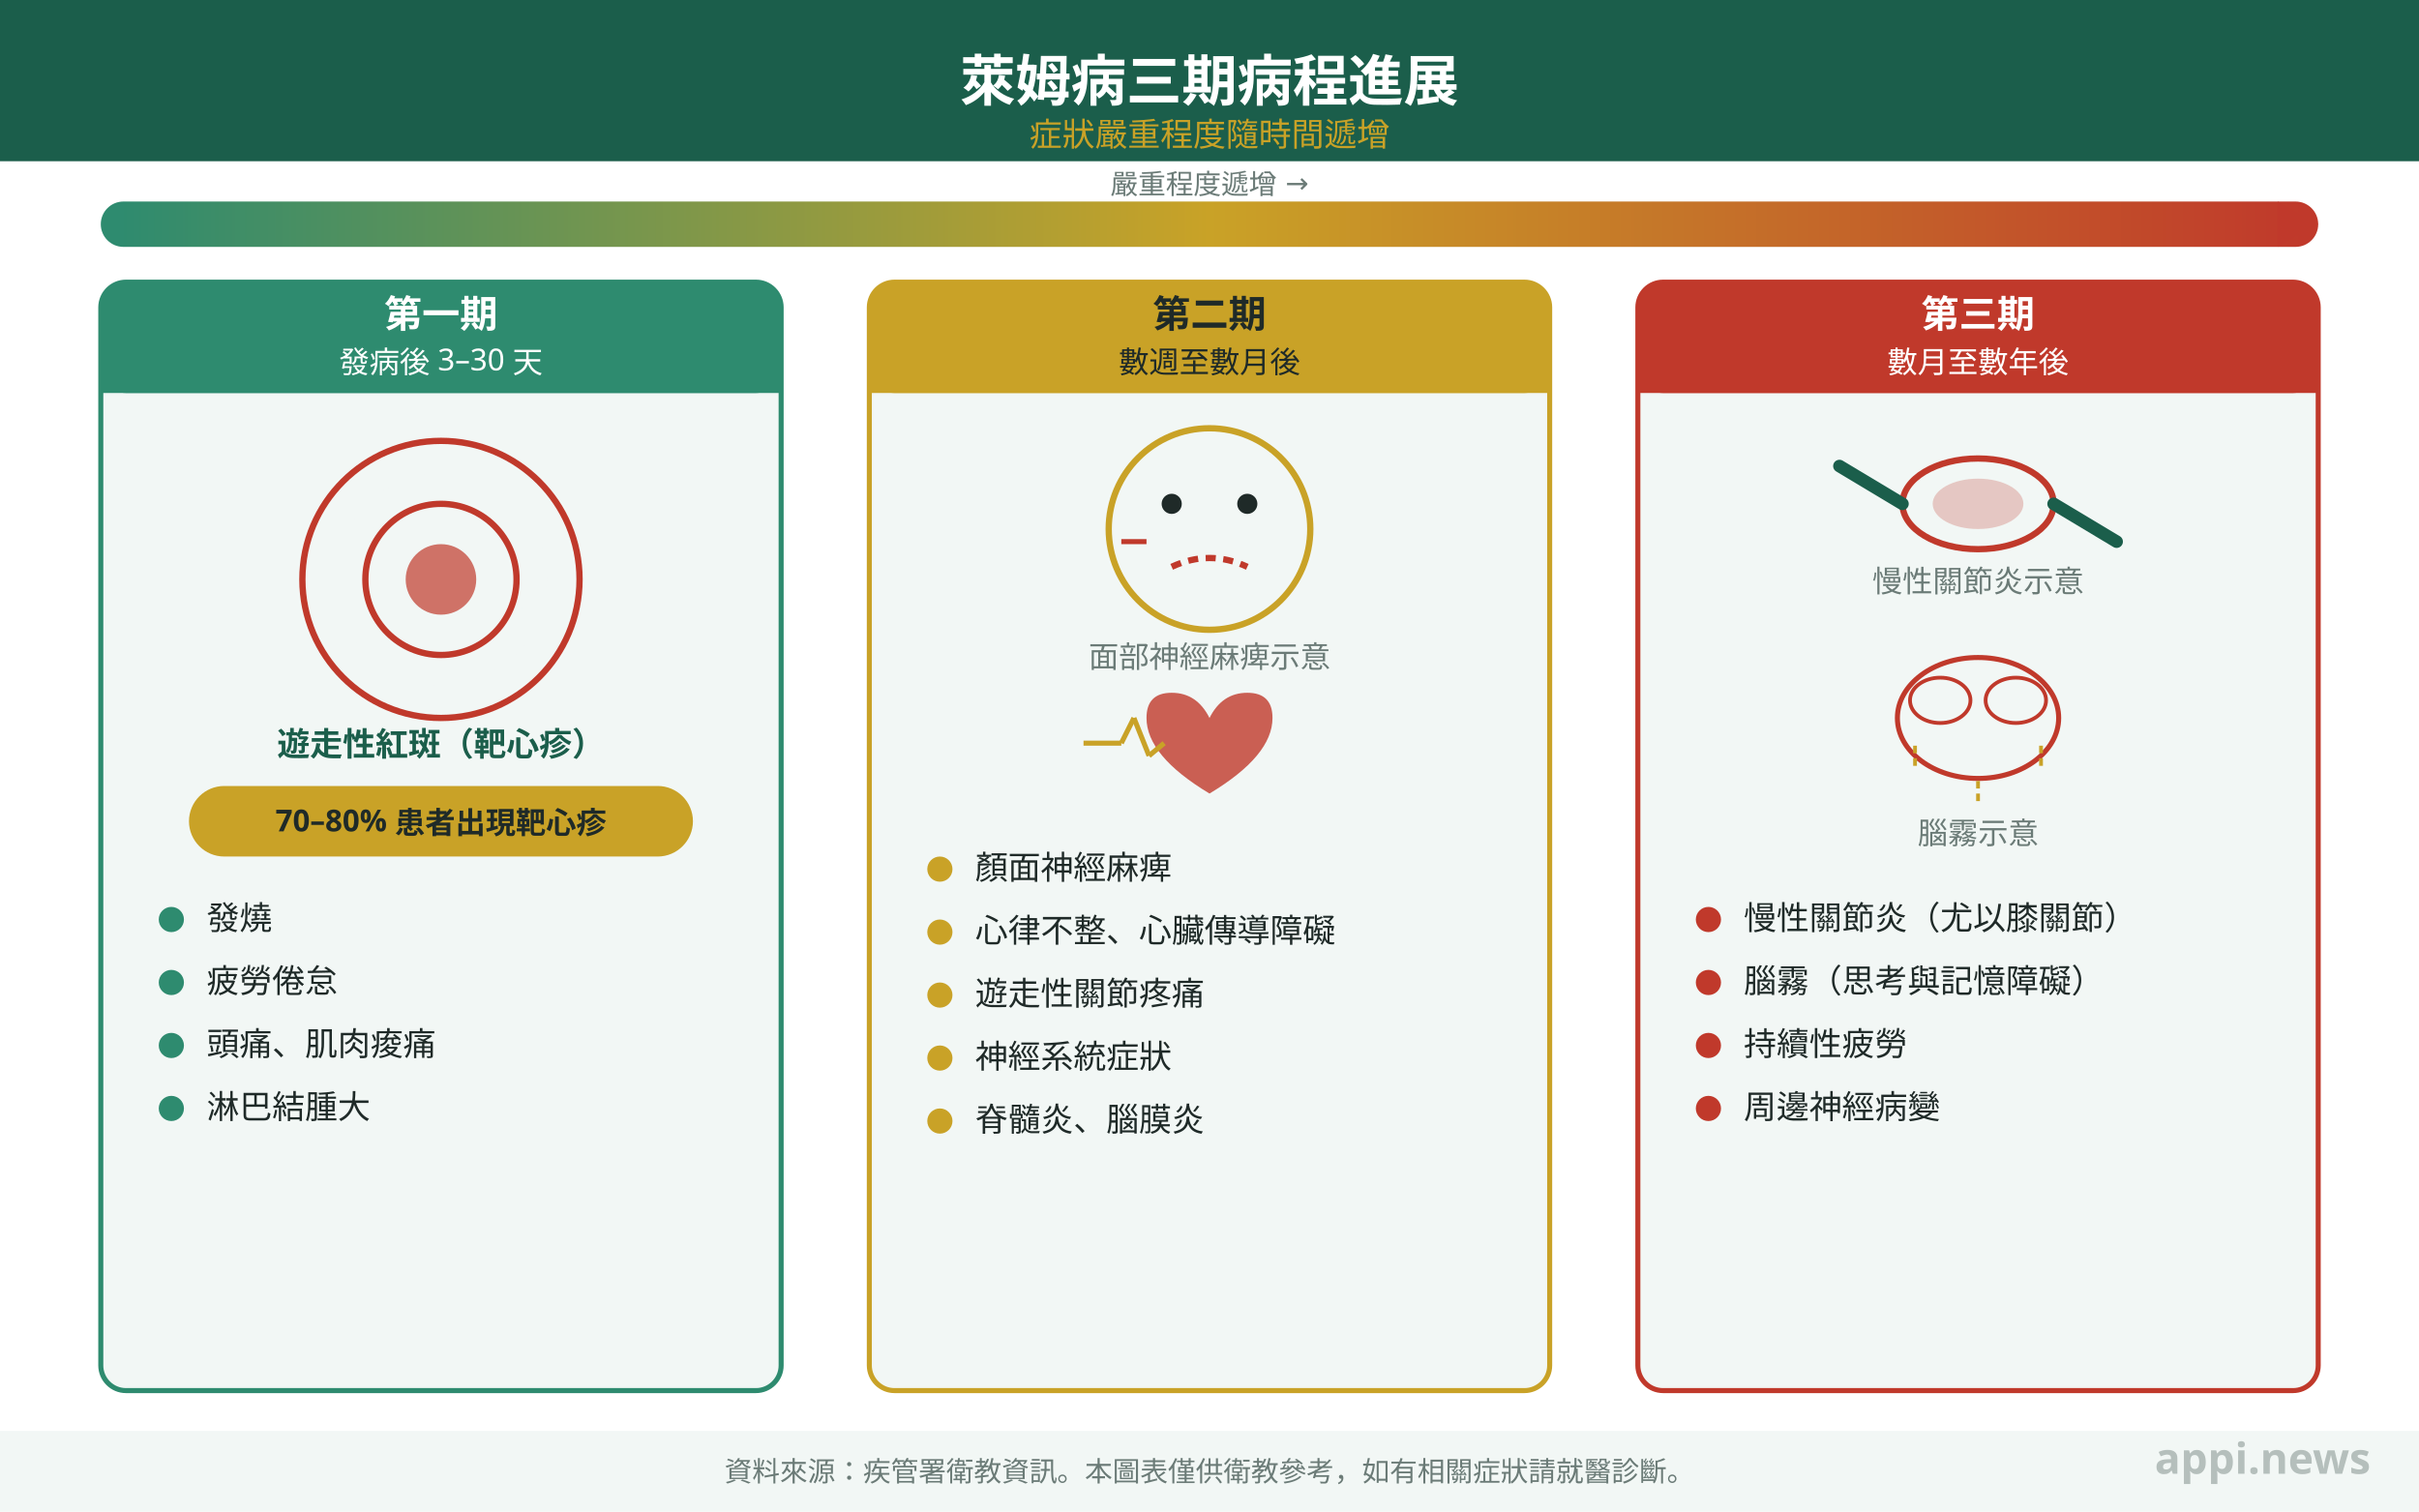
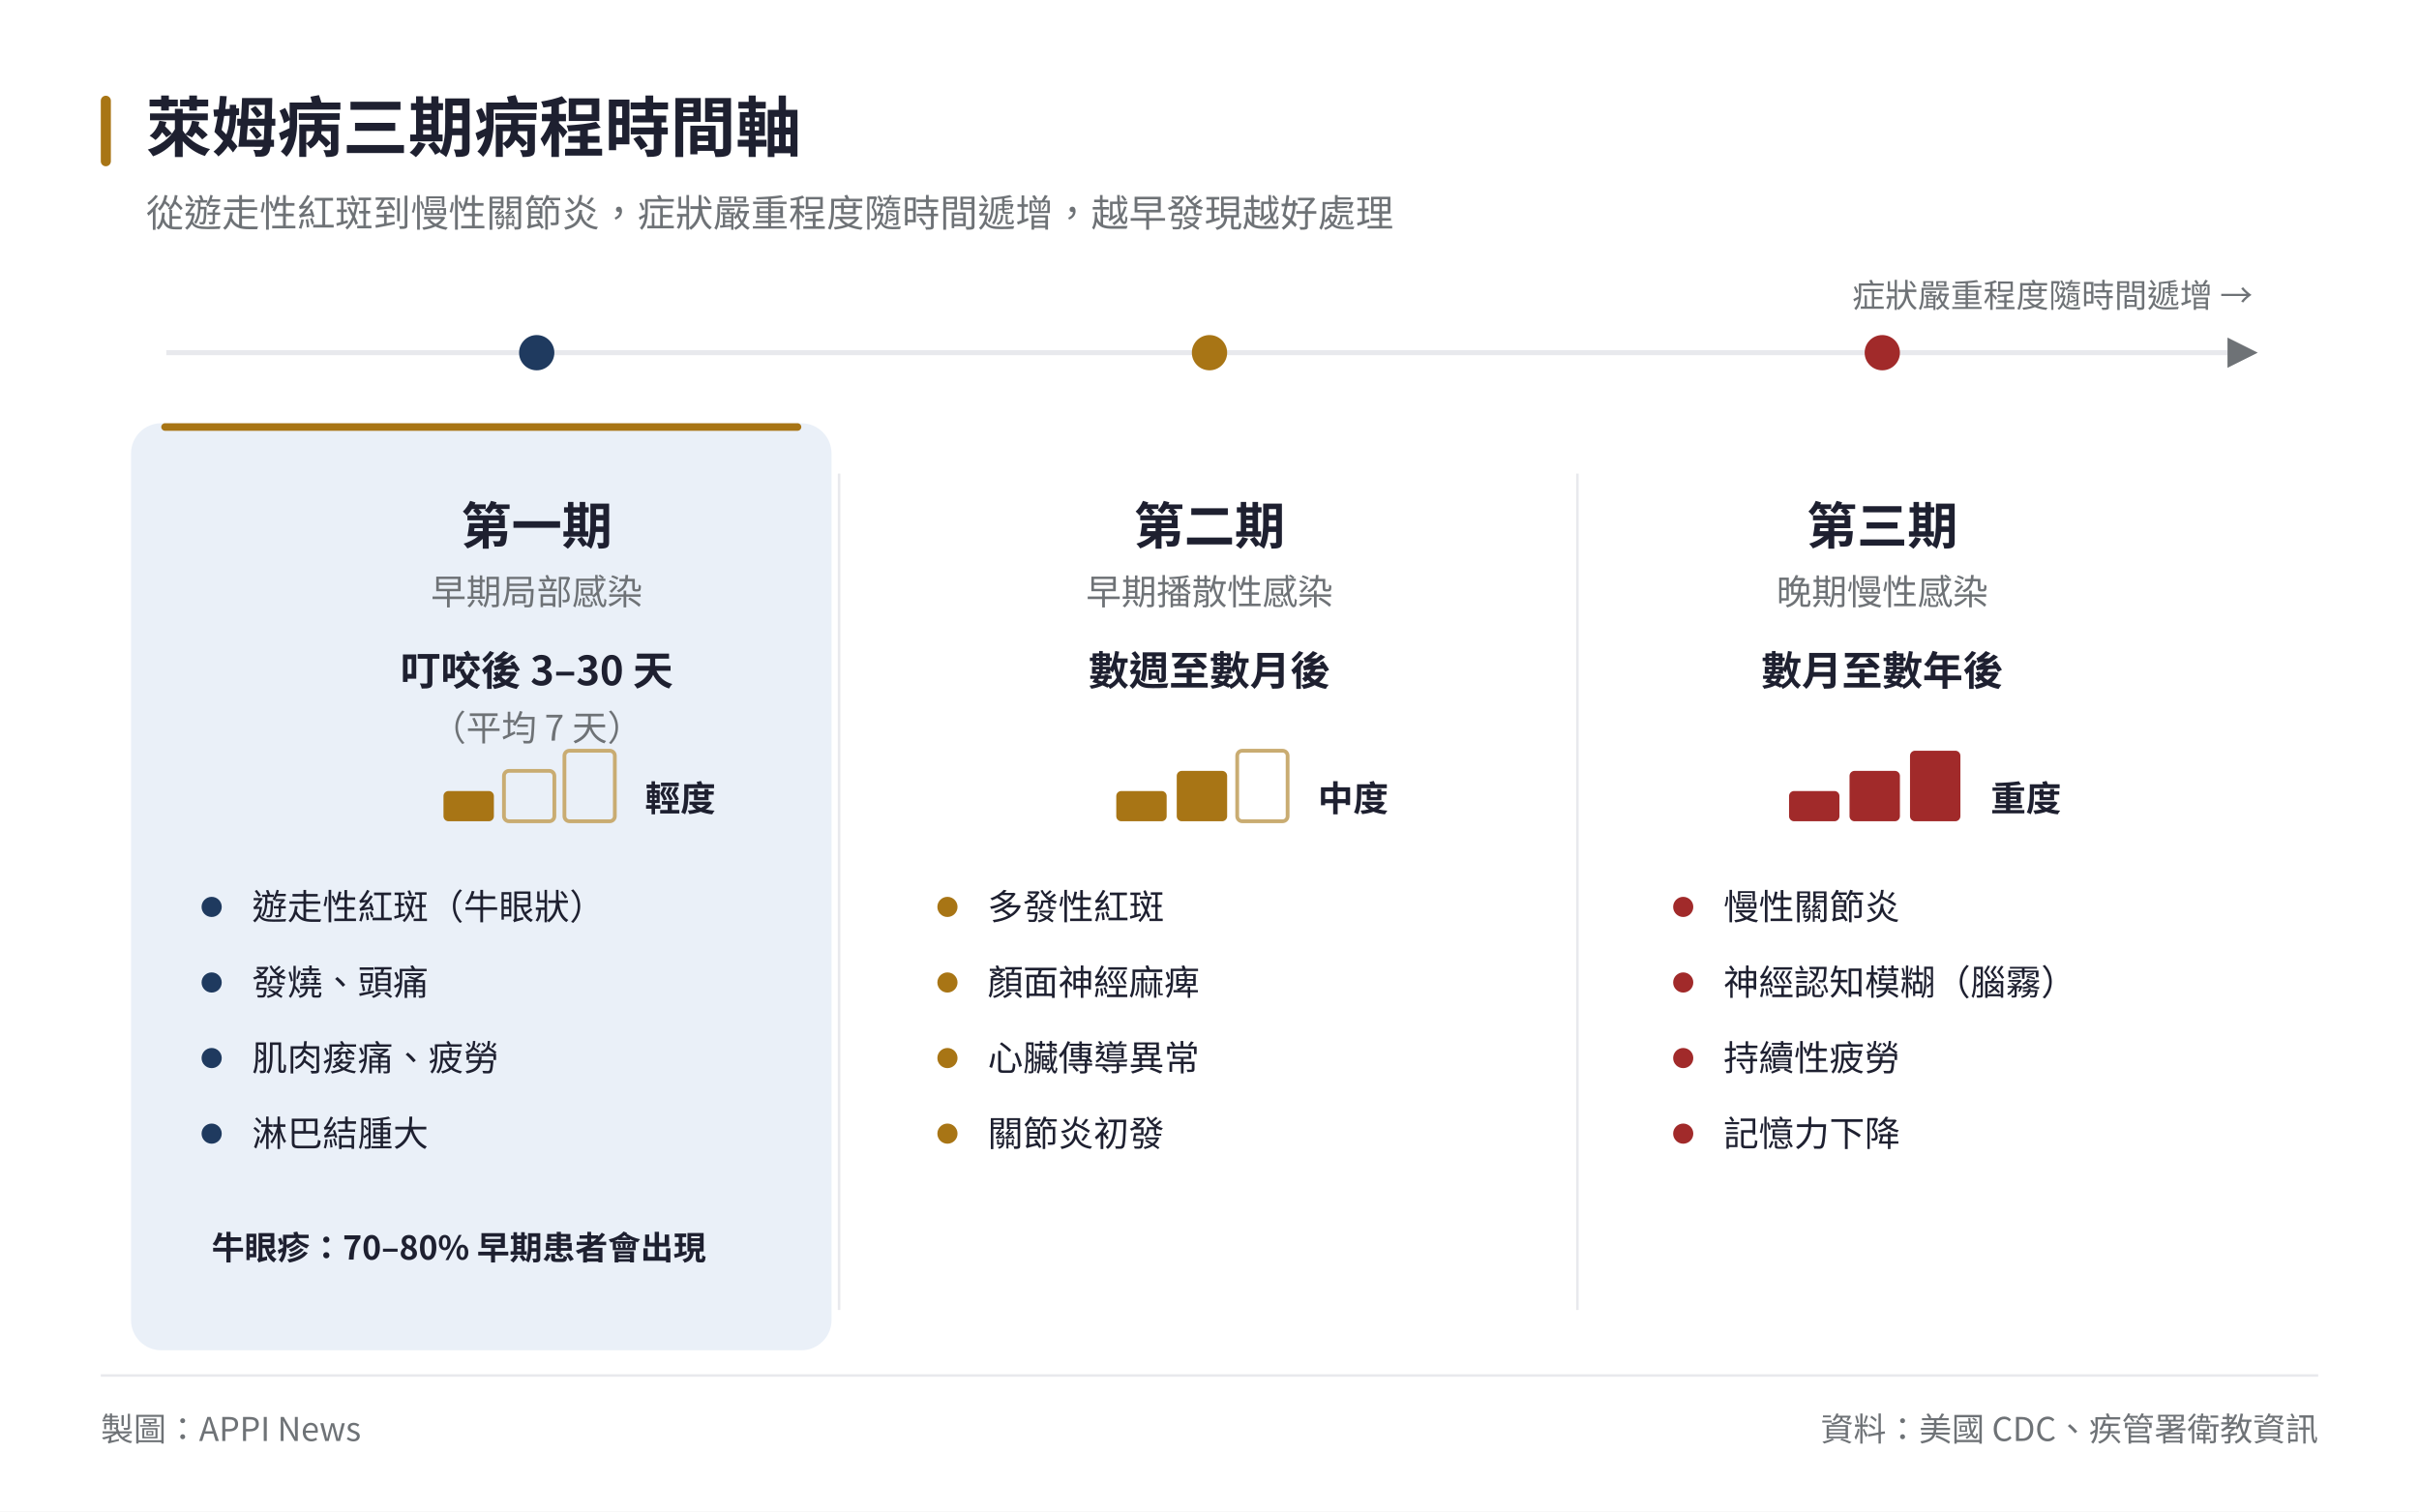
- <svg xmlns="http://www.w3.org/2000/svg" viewBox="0 0 960 600" width="960" height="600">
-   <defs>
-     <style>
-       text { font-family: 'Noto Sans TC', 'PingFang TC', 'Microsoft JhengHei', sans-serif; }
-     </style>
-   </defs>
-   <rect width="960" height="600" fill="#FFFFFF" />
-   <rect x="0" y="0" width="960" height="64" fill="#1B5E4B" />
-   <text x="480" y="40" text-anchor="middle" font-size="22" font-weight="bold" fill="#FFFFFF">萊姆病三期病程進展</text>
-   <text x="480" y="58" text-anchor="middle" font-size="13" fill="#C9A227">症狀嚴重程度隨時間遞增</text>
-   <rect x="40" y="80" width="880" height="18" rx="9" fill="#F2F7F5" />
-   <rect x="40" y="80" width="880" height="18" rx="9" fill="url(#sevGrad)" />
-   <defs>
-     <linearGradient id="sevGrad" x1="0%" y1="0%" x2="100%" y2="0%">
-       <stop offset="0%" stop-color="#2E8B6F" />
-       <stop offset="50%" stop-color="#C9A227" />
-       <stop offset="100%" stop-color="#C0392B" />
-     </linearGradient>
-   </defs>
-   <polygon points="920,89 904,80 904,98" fill="#C0392B" />
-   <text x="480" y="77" text-anchor="middle" font-size="11" fill="#6B7B77">嚴重程度遞增 →</text>
-   <rect x="40" y="112" width="270" height="440" rx="10" fill="#F2F7F5" stroke="#2E8B6F" stroke-width="2" />
-   <rect x="40" y="112" width="270" height="44" rx="10" fill="#2E8B6F" />
-   <rect x="40" y="136" width="270" height="20" fill="#2E8B6F" />
-   <text x="175" y="130" text-anchor="middle" font-size="15" font-weight="bold" fill="#FFFFFF">第一期</text>
-   <text x="175" y="148" text-anchor="middle" font-size="12" fill="#FFFFFF">發病後 3–30 天</text>
-   <circle cx="175" cy="230" r="55" fill="none" stroke="#C0392B" stroke-width="2.5" />
-   <circle cx="175" cy="230" r="38" fill="none" stroke="#F2F7F5" stroke-width="8" />
-   <circle cx="175" cy="230" r="30" fill="none" stroke="#C0392B" stroke-width="2.5" />
-   <circle cx="175" cy="230" r="14" fill="#C0392B" opacity="0.7" />
-   <text x="175" y="300" text-anchor="middle" font-size="13" font-weight="bold" fill="#1B5E4B">遊走性紅斑（靶心疹）</text>
-   <rect x="75" y="312" width="200" height="28" rx="14" fill="#C9A227" />
-   <text x="175" y="330" text-anchor="middle" font-size="12" font-weight="bold" fill="#1F2A28">70–80% 患者出現靶心疹</text>
-   <circle cx="68" cy="365" r="5" fill="#2E8B6F" />
-   <text x="82" y="369" font-size="13" fill="#1F2A28">發燒</text>
-   <circle cx="68" cy="390" r="5" fill="#2E8B6F" />
-   <text x="82" y="394" font-size="13" fill="#1F2A28">疲勞倦怠</text>
-   <circle cx="68" cy="415" r="5" fill="#2E8B6F" />
-   <text x="82" y="419" font-size="13" fill="#1F2A28">頭痛、肌肉痠痛</text>
-   <circle cx="68" cy="440" r="5" fill="#2E8B6F" />
-   <text x="82" y="444" font-size="13" fill="#1F2A28">淋巴結腫大</text>
-   <rect x="345" y="112" width="270" height="440" rx="10" fill="#F2F7F5" stroke="#C9A227" stroke-width="2" />
-   <rect x="345" y="112" width="270" height="44" rx="10" fill="#C9A227" />
-   <rect x="345" y="136" width="270" height="20" fill="#C9A227" />
-   <text x="480" y="130" text-anchor="middle" font-size="15" font-weight="bold" fill="#1F2A28">第二期</text>
-   <text x="480" y="148" text-anchor="middle" font-size="12" fill="#1F2A28">數週至數月後</text>
-   <circle cx="480" cy="210" r="40" fill="none" stroke="#C9A227" stroke-width="2.5" />
-   <circle cx="465" cy="200" r="4" fill="#1F2A28" />
-   <circle cx="495" cy="200" r="4" fill="#1F2A28" />
-   <path d="M465,225 Q480,218 495,225" fill="none" stroke="#C0392B" stroke-width="2.5" stroke-dasharray="4,3" />
-   <line x1="455" y1="215" x2="445" y2="215" stroke="#C0392B" stroke-width="2" />
-   <text x="480" y="265" text-anchor="middle" font-size="12" fill="#6B7B77">面部神經麻痺示意</text>
-   <path d="M455,285 Q455,275 465,275 Q475,275 480,285 Q485,275 495,275 Q505,275 505,285 Q505,300 480,315 Q455,300 455,285Z" fill="#C0392B" opacity="0.8" />
-   <line x1="430" y1="295" x2="445" y2="295" stroke="#C9A227" stroke-width="2" />
-   <line x1="445" y1="295" x2="450" y2="285" stroke="#C9A227" stroke-width="2" />
-   <line x1="450" y1="285" x2="456" y2="300" stroke="#C9A227" stroke-width="2" />
-   <line x1="456" y1="300" x2="462" y2="295" stroke="#C9A227" stroke-width="2" />
-   <circle cx="373" cy="345" r="5" fill="#C9A227" />
-   <text x="387" y="349" font-size="13" fill="#1F2A28">顏面神經麻痺</text>
-   <circle cx="373" cy="370" r="5" fill="#C9A227" />
-   <text x="387" y="374" font-size="13" fill="#1F2A28">心律不整、心臟傳導障礙</text>
-   <circle cx="373" cy="395" r="5" fill="#C9A227" />
-   <text x="387" y="399" font-size="13" fill="#1F2A28">遊走性關節疼痛</text>
-   <circle cx="373" cy="420" r="5" fill="#C9A227" />
-   <text x="387" y="424" font-size="13" fill="#1F2A28">神經系統症狀</text>
-   <circle cx="373" cy="445" r="5" fill="#C9A227" />
-   <text x="387" y="449" font-size="13" fill="#1F2A28">脊髓炎、腦膜炎</text>
-   <rect x="650" y="112" width="270" height="440" rx="10" fill="#F2F7F5" stroke="#C0392B" stroke-width="2" />
-   <rect x="650" y="112" width="270" height="44" rx="10" fill="#C0392B" />
-   <rect x="650" y="136" width="270" height="20" fill="#C0392B" />
-   <text x="785" y="130" text-anchor="middle" font-size="15" font-weight="bold" fill="#FFFFFF">第三期</text>
-   <text x="785" y="148" text-anchor="middle" font-size="12" fill="#FFFFFF">數月至數年後</text>
-   <ellipse cx="785" cy="200" rx="30" ry="18" fill="none" stroke="#C0392B" stroke-width="2.5" />
-   <ellipse cx="785" cy="200" rx="18" ry="10" fill="#C0392B" opacity="0.25" />
-   <line x1="755" y1="200" x2="730" y2="185" stroke="#1B5E4B" stroke-width="5" stroke-linecap="round" />
-   <line x1="815" y1="200" x2="840" y2="215" stroke="#1B5E4B" stroke-width="5" stroke-linecap="round" />
-   <text x="785" y="235" text-anchor="middle" font-size="12" fill="#6B7B77">慢性關節炎示意</text>
-   <ellipse cx="785" cy="285" rx="32" ry="24" fill="none" stroke="#C0392B" stroke-width="2" />
-   <ellipse cx="770" cy="278" rx="12" ry="9" fill="none" stroke="#C0392B" stroke-width="1.5" />
-   <ellipse cx="800" cy="278" rx="12" ry="9" fill="none" stroke="#C0392B" stroke-width="1.5" />
-   <line x1="760" y1="296" x2="760" y2="306" stroke="#C9A227" stroke-width="1.5" stroke-dasharray="3,2" />
-   <line x1="785" y1="310" x2="785" y2="320" stroke="#C9A227" stroke-width="1.5" stroke-dasharray="3,2" />
-   <line x1="810" y1="296" x2="810" y2="306" stroke="#C9A227" stroke-width="1.5" stroke-dasharray="3,2" />
-   <text x="785" y="335" text-anchor="middle" font-size="12" fill="#6B7B77">腦霧示意</text>
-   <circle cx="678" cy="365" r="5" fill="#C0392B" />
-   <text x="692" y="369" font-size="13" fill="#1F2A28">慢性關節炎（尤以膝關節）</text>
-   <circle cx="678" cy="390" r="5" fill="#C0392B" />
-   <text x="692" y="394" font-size="13" fill="#1F2A28">腦霧（思考與記憶障礙）</text>
-   <circle cx="678" cy="415" r="5" fill="#C0392B" />
-   <text x="692" y="419" font-size="13" fill="#1F2A28">持續性疲勞</text>
-   <circle cx="678" cy="440" r="5" fill="#C0392B" />
-   <text x="692" y="444" font-size="13" fill="#1F2A28">周邊神經病變</text>
-   <rect x="0" y="568" width="960" height="32" fill="#F2F7F5" />
-   <text x="480" y="588" text-anchor="middle" font-size="11" fill="#6B7B77">資料來源：疾管署衛教資訊。本圖表僅供衛教參考，如有相關症狀請就醫診斷。</text>
-   <text x="940.8" y="585" text-anchor="end" font-family="sans-serif" font-size="17" fill="#6B7B77" fill-opacity="0.45" font-weight="600">appi.news</text>
+ <svg xmlns="http://www.w3.org/2000/svg" viewBox="0 0 960 600" width="960" height="600" role="img" aria-label="萊姆病三期病程時間軸：第一期叮咬後 3 到 30 天出現遊走性紅斑（70 至 80% 患者），第二期數週至數月後出現顏面神經麻痺與心臟傳導異常，第三期數月至數年後為慢性關節炎與腦霧，嚴重程度隨時間遞增">
+   <style>
+ text{font-family:'Noto Sans TC','PingFang TC','Microsoft JhengHei','Noto Sans CJK TC','Heiti TC',sans-serif;}
+ .title{font-size:26px;font-weight:700;fill:#1e2030;}
+ .deck{font-size:15px;fill:#6e7276;}
+ .axis{font-size:13px;fill:#6e7276;}
+ .name{font-size:20px;font-weight:700;fill:#1e2030;}
+ .phase{font-size:14px;fill:#6e7276;}
+ .time{font-size:16px;font-weight:700;fill:#1e2030;}
+ .sev{font-size:14px;font-weight:700;fill:#1e2030;}
+ .sym{font-size:14px;fill:#1e2030;}
+ .stat{font-size:13px;font-weight:700;fill:#1e2030;}
+ .foot{font-size:13px;fill:#6e7276;}
+ </style>
+   <rect width="960" height="600" fill="#ffffff" />
+   <rect x="40" y="38" width="4" height="28" rx="2" fill="#a87515" />
+   <text x="58" y="60" class="title">萊姆病三期病程時間軸</text>
+   <text x="58" y="90" class="deck">從遊走性紅斑到慢性關節炎，症狀嚴重程度隨時間遞增，越早發現越好處理</text>
+   <text x="894" y="122" text-anchor="end" class="axis">症狀嚴重程度隨時間遞增 →</text>
+   <line x1="66" y1="140" x2="884" y2="140" stroke="#e8e9ed" stroke-width="2" />
+   <path d="M884 134 L896 140 L884 146 Z" fill="#6e7276" />
+   <circle cx="213" cy="140" r="7" fill="#1f3a5f" />
+   <circle cx="480" cy="140" r="7" fill="#a87515" />
+   <circle cx="747" cy="140" r="7" fill="#a12a2a" />
+   <rect x="52" y="168" width="278" height="368" rx="12" fill="#eaf0f8" />
+   <rect x="64" y="168" width="254" height="3" rx="1.5" fill="#a87515" />
+   <line x1="333" y1="188" x2="333" y2="520" stroke="#e8e9ed" stroke-width="1" />
+   <line x1="626" y1="188" x2="626" y2="520" stroke="#e8e9ed" stroke-width="1" />
+   <g>
+     <text x="213" y="216" text-anchor="middle" class="name">第一期</text>
+     <text x="213" y="240" text-anchor="middle" class="phase">早期局部感染</text>
+     <text x="213" y="272" text-anchor="middle" class="time">叮咬後 3–30 天</text>
+     <text x="213" y="294" text-anchor="middle" class="phase">（平均 7 天）</text>
+     <rect x="176" y="314" width="20" height="12" rx="2" fill="#a87515" />
+     <rect x="200" y="306" width="20" height="20" rx="2" fill="none" stroke="#c9ac72" stroke-width="1.5" />
+     <rect x="224" y="298" width="20" height="28" rx="2" fill="none" stroke="#c9ac72" stroke-width="1.5" />
+     <text x="256" y="322" class="sev">輕度</text>
+     <circle cx="84" cy="360" r="4" fill="#1f3a5f" />
+     <text x="100" y="365" class="sym">遊走性紅斑（牛眼狀）</text>
+     <circle cx="84" cy="390" r="4" fill="#1f3a5f" />
+     <text x="100" y="395" class="sym">發燒、頭痛</text>
+     <circle cx="84" cy="420" r="4" fill="#1f3a5f" />
+     <text x="100" y="425" class="sym">肌肉痠痛、疲勞</text>
+     <circle cx="84" cy="450" r="4" fill="#1f3a5f" />
+     <text x="100" y="455" class="sym">淋巴結腫大</text>
+     <text x="84" y="500" class="stat">牛眼疹：70–80% 早期患者會出現</text>
+   </g>
+   <g>
+     <text x="480" y="216" text-anchor="middle" class="name">第二期</text>
+     <text x="480" y="240" text-anchor="middle" class="phase">早期播散性感染</text>
+     <text x="480" y="272" text-anchor="middle" class="time">數週至數月後</text>
+     <rect x="443" y="314" width="20" height="12" rx="2" fill="#a87515" />
+     <rect x="467" y="306" width="20" height="20" rx="2" fill="#a87515" />
+     <rect x="491" y="298" width="20" height="28" rx="2" fill="none" stroke="#c9ac72" stroke-width="1.5" />
+     <text x="523" y="322" class="sev">中度</text>
+     <circle cx="376" cy="360" r="4" fill="#a87515" />
+     <text x="392" y="365" class="sym">多發性紅斑</text>
+     <circle cx="376" cy="390" r="4" fill="#a87515" />
+     <text x="392" y="395" class="sym">顏面神經麻痺</text>
+     <circle cx="376" cy="420" r="4" fill="#a87515" />
+     <text x="392" y="425" class="sym">心臟傳導異常</text>
+     <circle cx="376" cy="450" r="4" fill="#a87515" />
+     <text x="392" y="455" class="sym">關節炎初發</text>
+   </g>
+   <g>
+     <text x="747" y="216" text-anchor="middle" class="name">第三期</text>
+     <text x="747" y="240" text-anchor="middle" class="phase">晚期慢性感染</text>
+     <text x="747" y="272" text-anchor="middle" class="time">數月至數年後</text>
+     <rect x="710" y="314" width="20" height="12" rx="2" fill="#a12a2a" />
+     <rect x="734" y="306" width="20" height="20" rx="2" fill="#a12a2a" />
+     <rect x="758" y="298" width="20" height="28" rx="2" fill="#a12a2a" />
+     <text x="790" y="322" class="sev">重度</text>
+     <circle cx="668" cy="360" r="4" fill="#a12a2a" />
+     <text x="684" y="365" class="sym">慢性關節炎</text>
+     <circle cx="668" cy="390" r="4" fill="#a12a2a" />
+     <text x="684" y="395" class="sym">神經認知模糊（腦霧）</text>
+     <circle cx="668" cy="420" r="4" fill="#a12a2a" />
+     <text x="684" y="425" class="sym">持續性疲勞</text>
+     <circle cx="668" cy="450" r="4" fill="#a12a2a" />
+     <text x="684" y="455" class="sym">記憶力下降</text>
+   </g>
+   <line x1="40" y1="546" x2="920" y2="546" stroke="#e8e9ed" stroke-width="1" />
+   <text x="40" y="572" class="foot">製圖：APPI News</text>
+   <text x="920" y="572" text-anchor="end" class="foot">資料：美國 CDC、疾管署衛教資訊</text>
</svg>
